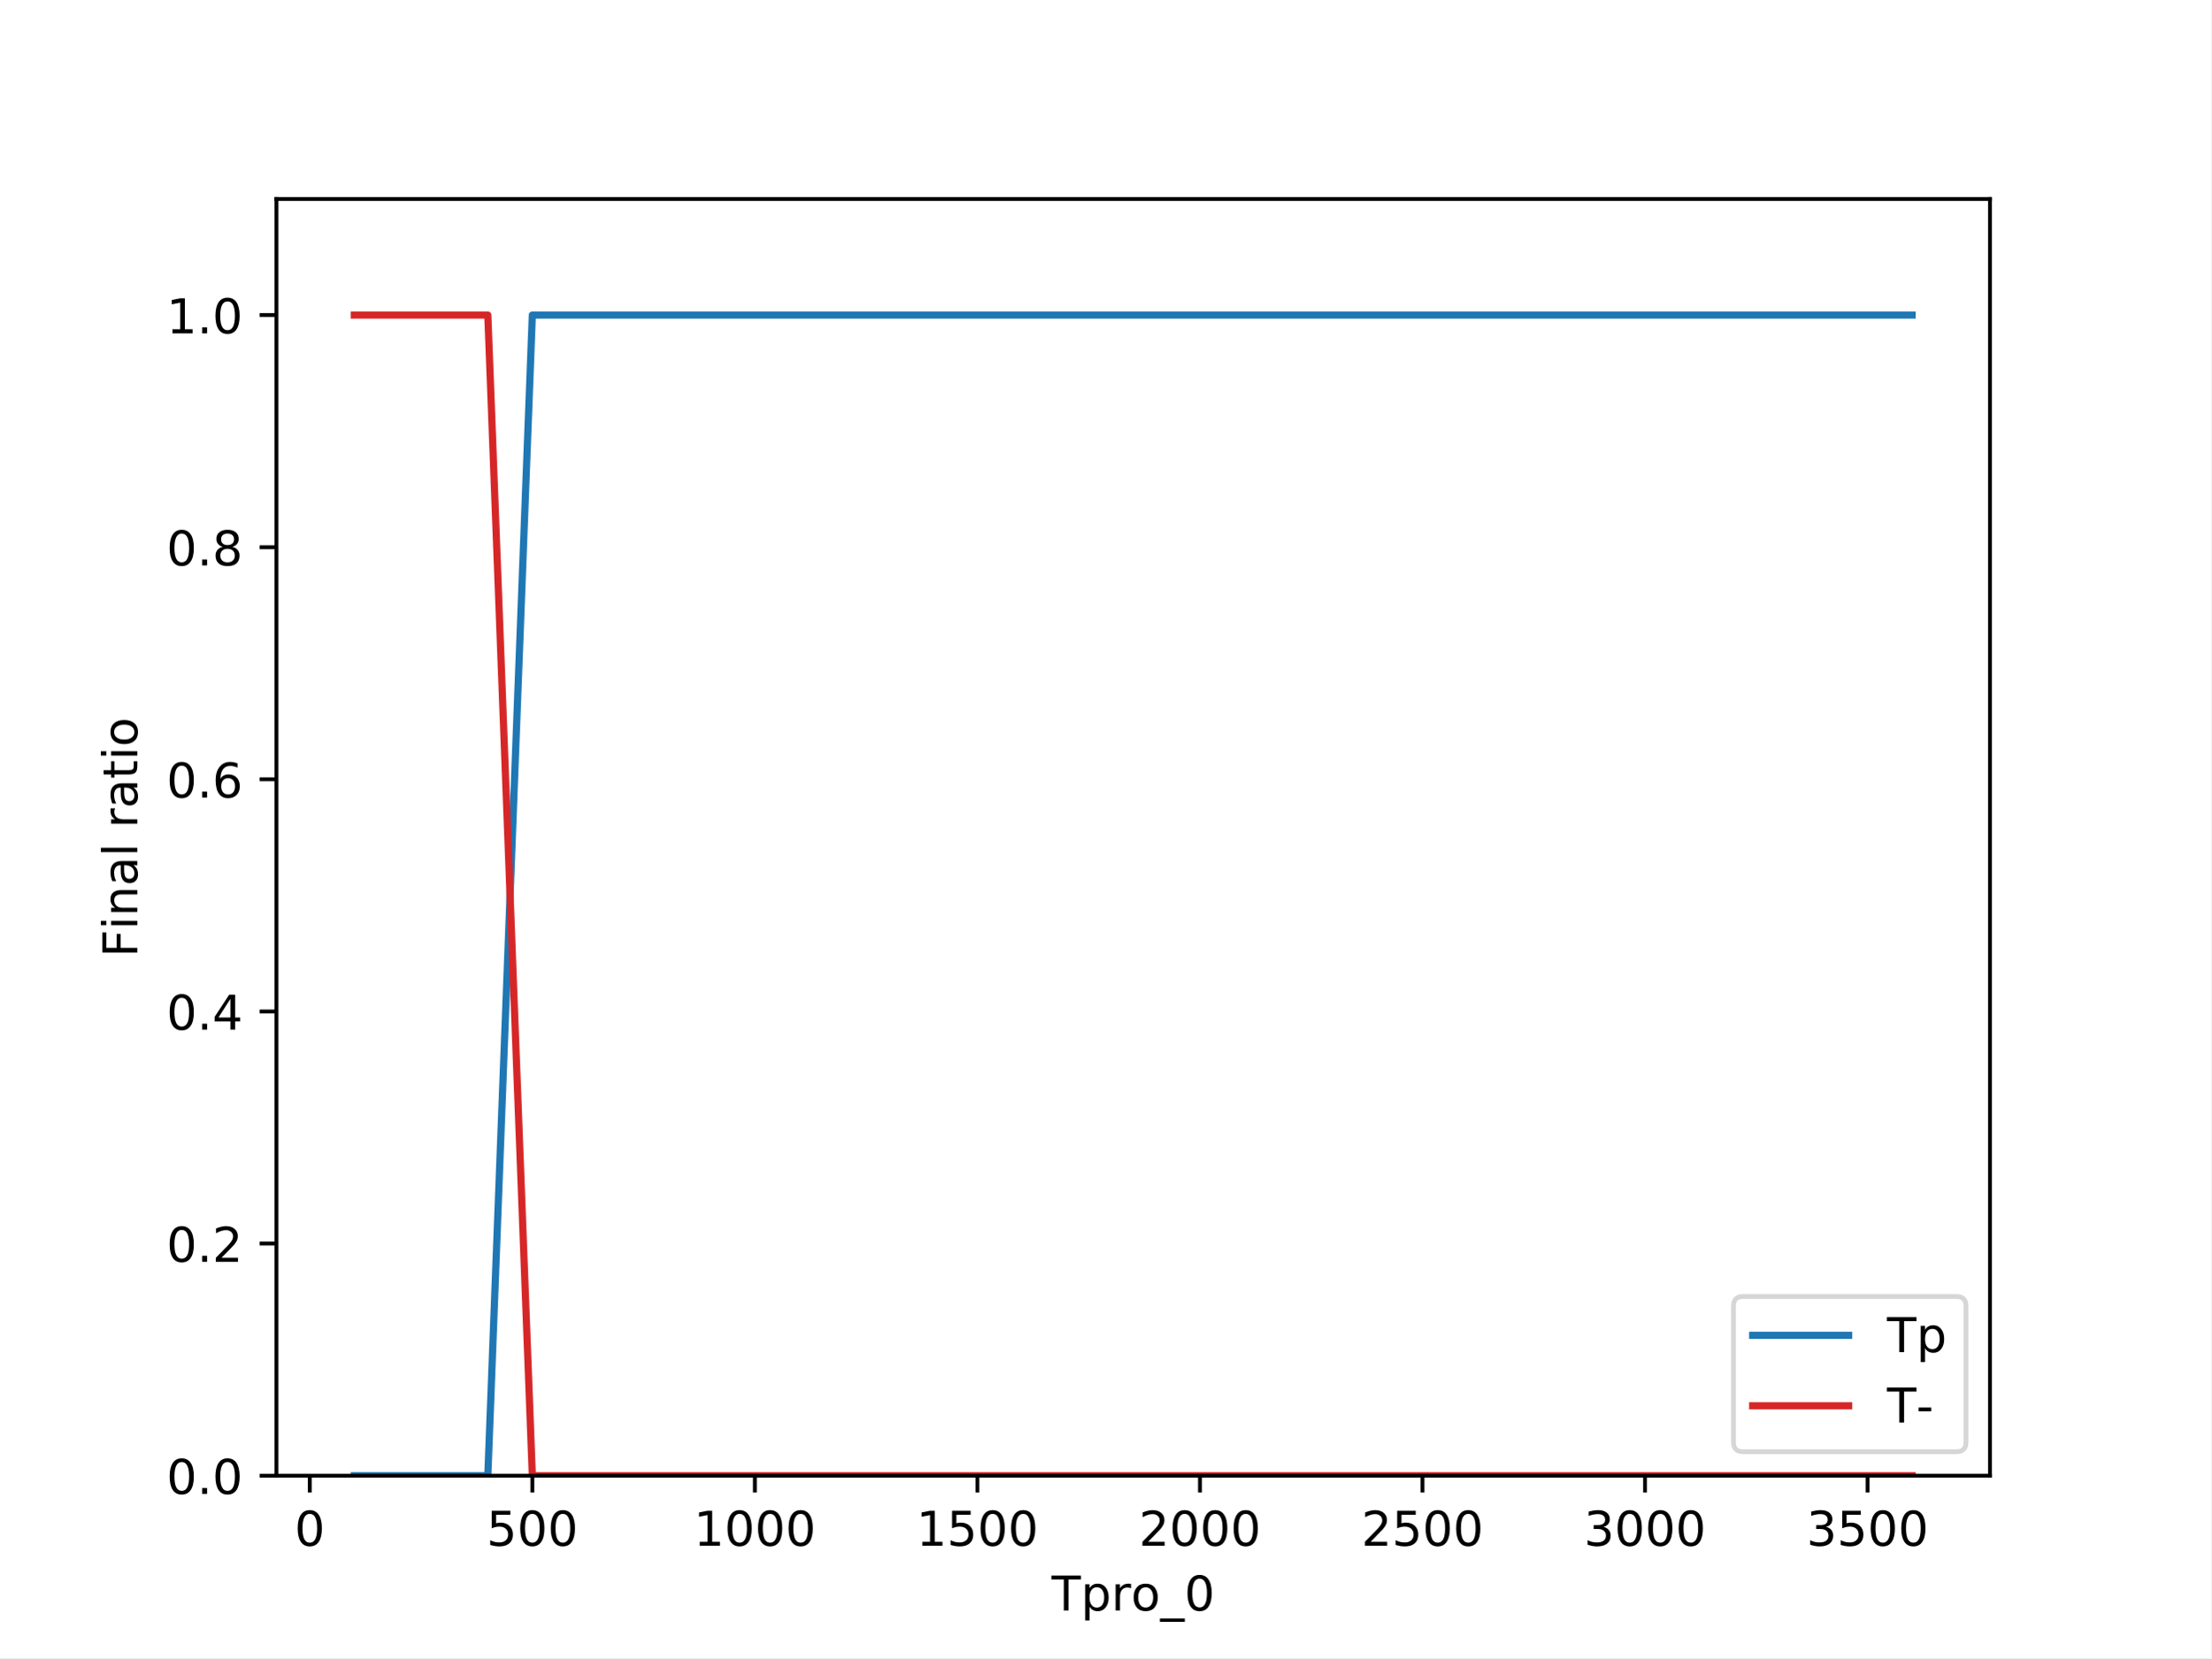
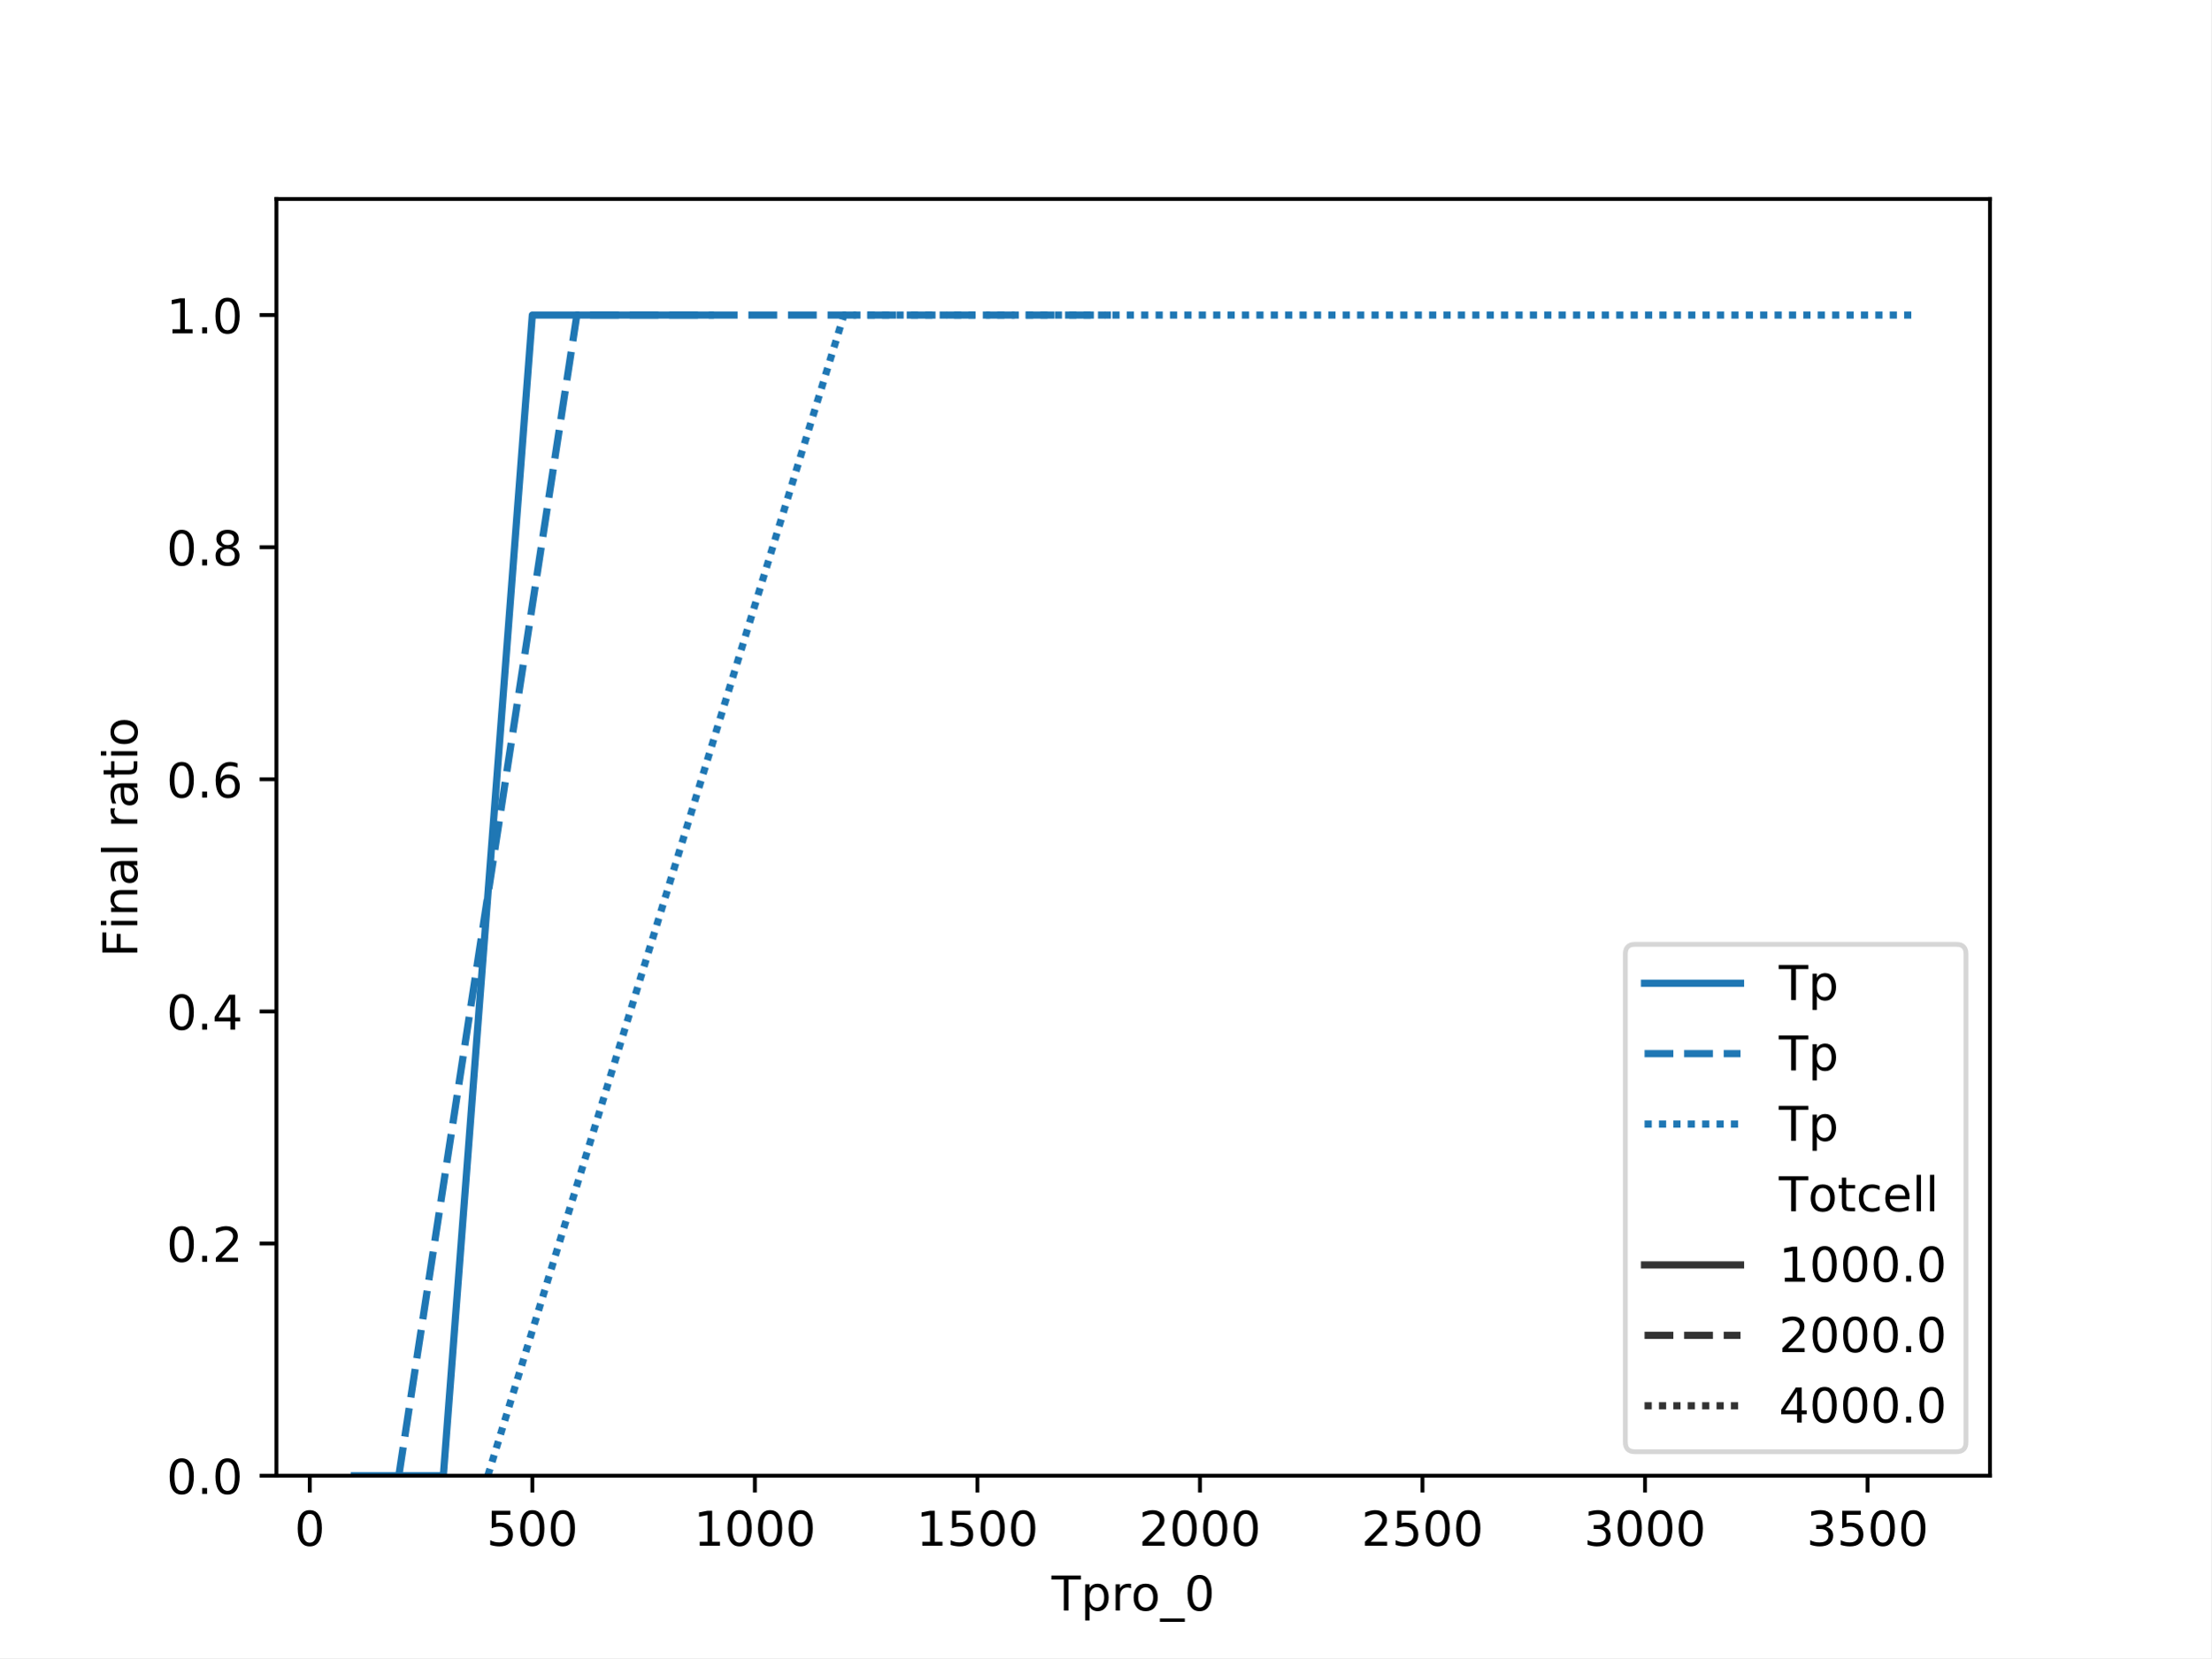
<svg xmlns="http://www.w3.org/2000/svg" xmlns:xlink="http://www.w3.org/1999/xlink" height="345.6pt" version="1.1" viewBox="0 0 460.8 345.6" width="460.8pt">
  <defs>
    <style type="text/css">
*{stroke-linecap:butt;stroke-linejoin:round;}
  </style>
  </defs>
  <g id="figure_1">
    <g id="patch_1">
      <path d="M 0 345.6  L 460.8 345.6  L 460.8 0  L 0 0  z " style="fill:#ffffff;" />
    </g>
    <g id="axes_1">
      <g id="patch_2">
        <path d="M 57.6 307.584  L 414.72 307.584  L 414.72 41.472  L 57.6 41.472  z " style="fill:#ffffff;" />
      </g>
      <g id="matplotlib.axis_1">
        <g id="xtick_1">
          <g id="line2d_1">
            <defs>
              <path d="M 0 0  L 0 3.5  " id="mf138fcffef" style="stroke:#000000;stroke-width:0.8;" />
            </defs>
            <g>
              <use style="stroke:#000000;stroke-width:0.8;" x="64.557" xlink:href="#mf138fcffef" y="307.584" />
            </g>
          </g>
          <g id="text_1">
            <defs>
              <path d="M 31.781 66.406  Q 24.172 66.406 20.328 58.906  Q 16.5 51.422 16.5 36.375  Q 16.5 21.391 20.328 13.891  Q 24.172 6.391 31.781 6.391  Q 39.453 6.391 43.281 13.891  Q 47.125 21.391 47.125 36.375  Q 47.125 51.422 43.281 58.906  Q 39.453 66.406 31.781 66.406  z M 31.781 74.219  Q 44.047 74.219 50.516 64.516  Q 56.984 54.828 56.984 36.375  Q 56.984 17.969 50.516 8.266  Q 44.047 -1.422 31.781 -1.422  Q 19.531 -1.422 13.062 8.266  Q 6.594 17.969 6.594 36.375  Q 6.594 54.828 13.062 64.516  Q 19.531 74.219 31.781 74.219  z " id="DejaVuSans-48" />
            </defs>
            <g transform="translate(61.37563 322.1824)scale(0.1 -0.1)">
              <use xlink:href="#DejaVuSans-48" />
            </g>
          </g>
        </g>
        <g id="xtick_2">
          <g id="line2d_2">
            <g>
              <use style="stroke:#000000;stroke-width:0.8;" x="110.936" xlink:href="#mf138fcffef" y="307.584" />
            </g>
          </g>
          <g id="text_2">
            <defs>
              <path d="M 10.797 72.906  L 49.516 72.906  L 49.516 64.594  L 19.828 64.594  L 19.828 46.734  Q 21.969 47.469 24.109 47.828  Q 26.266 48.188 28.422 48.188  Q 40.625 48.188 47.75 41.5  Q 54.891 34.812 54.891 23.391  Q 54.891 11.625 47.562 5.094  Q 40.234 -1.422 26.906 -1.422  Q 22.312 -1.422 17.547 -0.641  Q 12.797 0.141 7.719 1.703  L 7.719 11.625  Q 12.109 9.234 16.797 8.062  Q 21.484 6.891 26.703 6.891  Q 35.156 6.891 40.078 11.328  Q 45.016 15.766 45.016 23.391  Q 45.016 31 40.078 35.438  Q 35.156 39.891 26.703 39.891  Q 22.75 39.891 18.812 39.016  Q 14.891 38.141 10.797 36.281  z " id="DejaVuSans-53" />
            </defs>
            <g transform="translate(101.3924 322.1824)scale(0.1 -0.1)">
              <use xlink:href="#DejaVuSans-53" />
              <use x="63.623" xlink:href="#DejaVuSans-48" />
              <use x="127.246" xlink:href="#DejaVuSans-48" />
            </g>
          </g>
        </g>
        <g id="xtick_3">
          <g id="line2d_3">
            <g>
              <use style="stroke:#000000;stroke-width:0.8;" x="157.315" xlink:href="#mf138fcffef" y="307.584" />
            </g>
          </g>
          <g id="text_3">
            <defs>
              <path d="M 12.406 8.297  L 28.516 8.297  L 28.516 63.922  L 10.984 60.406  L 10.984 69.391  L 28.422 72.906  L 38.281 72.906  L 38.281 8.297  L 54.391 8.297  L 54.391 0  L 12.406 0  z " id="DejaVuSans-49" />
            </defs>
            <g transform="translate(144.5903 322.1824)scale(0.1 -0.1)">
              <use xlink:href="#DejaVuSans-49" />
              <use x="63.623" xlink:href="#DejaVuSans-48" />
              <use x="127.246" xlink:href="#DejaVuSans-48" />
              <use x="190.869" xlink:href="#DejaVuSans-48" />
            </g>
          </g>
        </g>
        <g id="xtick_4">
          <g id="line2d_4">
            <g>
              <use style="stroke:#000000;stroke-width:0.8;" x="203.695" xlink:href="#mf138fcffef" y="307.584" />
            </g>
          </g>
          <g id="text_4">
            <g transform="translate(190.9695 322.1824)scale(0.1 -0.1)">
              <use xlink:href="#DejaVuSans-49" />
              <use x="63.623" xlink:href="#DejaVuSans-53" />
              <use x="127.246" xlink:href="#DejaVuSans-48" />
              <use x="190.869" xlink:href="#DejaVuSans-48" />
            </g>
          </g>
        </g>
        <g id="xtick_5">
          <g id="line2d_5">
            <g>
              <use style="stroke:#000000;stroke-width:0.8;" x="250.074" xlink:href="#mf138fcffef" y="307.584" />
            </g>
          </g>
          <g id="text_5">
            <defs>
              <path d="M 19.188 8.297  L 53.609 8.297  L 53.609 0  L 7.328 0  L 7.328 8.297  Q 12.938 14.109 22.625 23.891  Q 32.328 33.688 34.812 36.531  Q 39.547 41.844 41.422 45.531  Q 43.312 49.219 43.312 52.781  Q 43.312 58.594 39.234 62.25  Q 35.156 65.922 28.609 65.922  Q 23.969 65.922 18.812 64.312  Q 13.672 62.703 7.812 59.422  L 7.812 69.391  Q 13.766 71.781 18.938 73  Q 24.125 74.219 28.422 74.219  Q 39.75 74.219 46.484 68.547  Q 53.219 62.891 53.219 53.422  Q 53.219 48.922 51.531 44.891  Q 49.859 40.875 45.406 35.406  Q 44.188 33.984 37.641 27.219  Q 31.109 20.453 19.188 8.297  z " id="DejaVuSans-50" />
            </defs>
            <g transform="translate(237.3488 322.1824)scale(0.1 -0.1)">
              <use xlink:href="#DejaVuSans-50" />
              <use x="63.623" xlink:href="#DejaVuSans-48" />
              <use x="127.246" xlink:href="#DejaVuSans-48" />
              <use x="190.869" xlink:href="#DejaVuSans-48" />
            </g>
          </g>
        </g>
        <g id="xtick_6">
          <g id="line2d_6">
            <g>
              <use style="stroke:#000000;stroke-width:0.8;" x="296.453" xlink:href="#mf138fcffef" y="307.584" />
            </g>
          </g>
          <g id="text_6">
            <g transform="translate(283.728 322.1824)scale(0.1 -0.1)">
              <use xlink:href="#DejaVuSans-50" />
              <use x="63.623" xlink:href="#DejaVuSans-53" />
              <use x="127.246" xlink:href="#DejaVuSans-48" />
              <use x="190.869" xlink:href="#DejaVuSans-48" />
            </g>
          </g>
        </g>
        <g id="xtick_7">
          <g id="line2d_7">
            <g>
              <use style="stroke:#000000;stroke-width:0.8;" x="342.832" xlink:href="#mf138fcffef" y="307.584" />
            </g>
          </g>
          <g id="text_7">
            <defs>
              <path d="M 40.578 39.312  Q 47.656 37.797 51.625 33  Q 55.609 28.219 55.609 21.188  Q 55.609 10.406 48.188 4.484  Q 40.766 -1.422 27.094 -1.422  Q 22.516 -1.422 17.656 -0.516  Q 12.797 0.391 7.625 2.203  L 7.625 11.719  Q 11.719 9.328 16.594 8.109  Q 21.484 6.891 26.812 6.891  Q 36.078 6.891 40.938 10.547  Q 45.797 14.203 45.797 21.188  Q 45.797 27.641 41.281 31.266  Q 36.766 34.906 28.719 34.906  L 20.219 34.906  L 20.219 43.016  L 29.109 43.016  Q 36.375 43.016 40.234 45.922  Q 44.094 48.828 44.094 54.297  Q 44.094 59.906 40.109 62.906  Q 36.141 65.922 28.719 65.922  Q 24.656 65.922 20.016 65.031  Q 15.375 64.156 9.812 62.312  L 9.812 71.094  Q 15.438 72.656 20.344 73.438  Q 25.25 74.219 29.594 74.219  Q 40.828 74.219 47.359 69.109  Q 53.906 64.016 53.906 55.328  Q 53.906 49.266 50.438 45.094  Q 46.969 40.922 40.578 39.312  z " id="DejaVuSans-51" />
            </defs>
            <g transform="translate(330.1072 322.1824)scale(0.1 -0.1)">
              <use xlink:href="#DejaVuSans-51" />
              <use x="63.623" xlink:href="#DejaVuSans-48" />
              <use x="127.246" xlink:href="#DejaVuSans-48" />
              <use x="190.869" xlink:href="#DejaVuSans-48" />
            </g>
          </g>
        </g>
        <g id="xtick_8">
          <g id="line2d_8">
            <g>
              <use style="stroke:#000000;stroke-width:0.8;" x="389.211" xlink:href="#mf138fcffef" y="307.584" />
            </g>
          </g>
          <g id="text_8">
            <g transform="translate(376.4864 322.1824)scale(0.1 -0.1)">
              <use xlink:href="#DejaVuSans-51" />
              <use x="63.623" xlink:href="#DejaVuSans-53" />
              <use x="127.246" xlink:href="#DejaVuSans-48" />
              <use x="190.869" xlink:href="#DejaVuSans-48" />
            </g>
          </g>
        </g>
        <g id="text_9">
          <defs>
            <path d="M -0.297 72.906  L 61.375 72.906  L 61.375 64.594  L 35.5 64.594  L 35.5 0  L 25.594 0  L 25.594 64.594  L -0.297 64.594  z " id="DejaVuSans-84" />
            <path d="M 18.109 8.203  L 18.109 -20.797  L 9.078 -20.797  L 9.078 54.688  L 18.109 54.688  L 18.109 46.391  Q 20.953 51.266 25.266 53.625  Q 29.594 56 35.594 56  Q 45.562 56 51.781 48.094  Q 58.016 40.188 58.016 27.297  Q 58.016 14.406 51.781 6.484  Q 45.562 -1.422 35.594 -1.422  Q 29.594 -1.422 25.266 0.953  Q 20.953 3.328 18.109 8.203  z M 48.688 27.297  Q 48.688 37.203 44.609 42.844  Q 40.531 48.484 33.406 48.484  Q 26.266 48.484 22.188 42.844  Q 18.109 37.203 18.109 27.297  Q 18.109 17.391 22.188 11.75  Q 26.266 6.109 33.406 6.109  Q 40.531 6.109 44.609 11.75  Q 48.688 17.391 48.688 27.297  z " id="DejaVuSans-112" />
            <path d="M 41.109 46.297  Q 39.594 47.172 37.812 47.578  Q 36.031 48 33.891 48  Q 26.266 48 22.188 43.047  Q 18.109 38.094 18.109 28.812  L 18.109 0  L 9.078 0  L 9.078 54.688  L 18.109 54.688  L 18.109 46.188  Q 20.953 51.172 25.484 53.578  Q 30.031 56 36.531 56  Q 37.453 56 38.578 55.875  Q 39.703 55.766 41.062 55.516  z " id="DejaVuSans-114" />
            <path d="M 30.609 48.391  Q 23.391 48.391 19.188 42.75  Q 14.984 37.109 14.984 27.297  Q 14.984 17.484 19.156 11.844  Q 23.344 6.203 30.609 6.203  Q 37.797 6.203 41.984 11.859  Q 46.188 17.531 46.188 27.297  Q 46.188 37.016 41.984 42.703  Q 37.797 48.391 30.609 48.391  z M 30.609 56  Q 42.328 56 49.016 48.375  Q 55.719 40.766 55.719 27.297  Q 55.719 13.875 49.016 6.219  Q 42.328 -1.422 30.609 -1.422  Q 18.844 -1.422 12.172 6.219  Q 5.516 13.875 5.516 27.297  Q 5.516 40.766 12.172 48.375  Q 18.844 56 30.609 56  z " id="DejaVuSans-111" />
            <path d="M 50.984 -16.609  L 50.984 -23.578  L -0.984 -23.578  L -0.984 -16.609  z " id="DejaVuSans-95" />
          </defs>
          <g transform="translate(219.1373 335.684)scale(0.1 -0.1)">
            <use xlink:href="#DejaVuSans-84" />
            <use x="61.084" xlink:href="#DejaVuSans-112" />
            <use x="124.561" xlink:href="#DejaVuSans-114" />
            <use x="165.643" xlink:href="#DejaVuSans-111" />
            <use x="226.824" xlink:href="#DejaVuSans-95" />
            <use x="276.824" xlink:href="#DejaVuSans-48" />
          </g>
        </g>
      </g>
      <g id="matplotlib.axis_2">
        <g id="ytick_1">
          <g id="line2d_9">
            <defs>
              <path d="M 0 0  L -3.5 0  " id="mfd2aa10084" style="stroke:#000000;stroke-width:0.8;" />
            </defs>
            <g>
              <use style="stroke:#000000;stroke-width:0.8;" x="57.6" xlink:href="#mfd2aa10084" y="307.584" />
            </g>
          </g>
          <g id="text_10">
            <defs>
              <path d="M 10.688 12.406  L 21 12.406  L 21 0  L 10.688 0  z " id="DejaVuSans-46" />
            </defs>
            <g transform="translate(34.69687 311.3832)scale(0.1 -0.1)">
              <use xlink:href="#DejaVuSans-48" />
              <use x="63.623" xlink:href="#DejaVuSans-46" />
              <use x="95.41" xlink:href="#DejaVuSans-48" />
            </g>
          </g>
        </g>
        <g id="ytick_2">
          <g id="line2d_10">
            <g>
              <use style="stroke:#000000;stroke-width:0.8;" x="57.6" xlink:href="#mfd2aa10084" y="259.2" />
            </g>
          </g>
          <g id="text_11">
            <g transform="translate(34.69687 262.9992)scale(0.1 -0.1)">
              <use xlink:href="#DejaVuSans-48" />
              <use x="63.623" xlink:href="#DejaVuSans-46" />
              <use x="95.41" xlink:href="#DejaVuSans-50" />
            </g>
          </g>
        </g>
        <g id="ytick_3">
          <g id="line2d_11">
            <g>
              <use style="stroke:#000000;stroke-width:0.8;" x="57.6" xlink:href="#mfd2aa10084" y="210.816" />
            </g>
          </g>
          <g id="text_12">
            <defs>
              <path d="M 37.797 64.312  L 12.891 25.391  L 37.797 25.391  z M 35.203 72.906  L 47.609 72.906  L 47.609 25.391  L 58.016 25.391  L 58.016 17.188  L 47.609 17.188  L 47.609 0  L 37.797 0  L 37.797 17.188  L 4.891 17.188  L 4.891 26.703  z " id="DejaVuSans-52" />
            </defs>
            <g transform="translate(34.69687 214.6152)scale(0.1 -0.1)">
              <use xlink:href="#DejaVuSans-48" />
              <use x="63.623" xlink:href="#DejaVuSans-46" />
              <use x="95.41" xlink:href="#DejaVuSans-52" />
            </g>
          </g>
        </g>
        <g id="ytick_4">
          <g id="line2d_12">
            <g>
              <use style="stroke:#000000;stroke-width:0.8;" x="57.6" xlink:href="#mfd2aa10084" y="162.432" />
            </g>
          </g>
          <g id="text_13">
            <defs>
              <path d="M 33.016 40.375  Q 26.375 40.375 22.484 35.828  Q 18.609 31.297 18.609 23.391  Q 18.609 15.531 22.484 10.953  Q 26.375 6.391 33.016 6.391  Q 39.656 6.391 43.531 10.953  Q 47.406 15.531 47.406 23.391  Q 47.406 31.297 43.531 35.828  Q 39.656 40.375 33.016 40.375  z M 52.594 71.297  L 52.594 62.312  Q 48.875 64.062 45.094 64.984  Q 41.312 65.922 37.594 65.922  Q 27.828 65.922 22.672 59.328  Q 17.531 52.734 16.797 39.406  Q 19.672 43.656 24.016 45.922  Q 28.375 48.188 33.594 48.188  Q 44.578 48.188 50.953 41.516  Q 57.328 34.859 57.328 23.391  Q 57.328 12.156 50.688 5.359  Q 44.047 -1.422 33.016 -1.422  Q 20.359 -1.422 13.672 8.266  Q 6.984 17.969 6.984 36.375  Q 6.984 53.656 15.188 63.938  Q 23.391 74.219 37.203 74.219  Q 40.922 74.219 44.703 73.484  Q 48.484 72.75 52.594 71.297  z " id="DejaVuSans-54" />
            </defs>
            <g transform="translate(34.69687 166.2312)scale(0.1 -0.1)">
              <use xlink:href="#DejaVuSans-48" />
              <use x="63.623" xlink:href="#DejaVuSans-46" />
              <use x="95.41" xlink:href="#DejaVuSans-54" />
            </g>
          </g>
        </g>
        <g id="ytick_5">
          <g id="line2d_13">
            <g>
              <use style="stroke:#000000;stroke-width:0.8;" x="57.6" xlink:href="#mfd2aa10084" y="114.048" />
            </g>
          </g>
          <g id="text_14">
            <defs>
              <path d="M 31.781 34.625  Q 24.75 34.625 20.719 30.859  Q 16.703 27.094 16.703 20.516  Q 16.703 13.922 20.719 10.156  Q 24.75 6.391 31.781 6.391  Q 38.812 6.391 42.859 10.172  Q 46.922 13.969 46.922 20.516  Q 46.922 27.094 42.891 30.859  Q 38.875 34.625 31.781 34.625  z M 21.922 38.812  Q 15.578 40.375 12.031 44.719  Q 8.5 49.078 8.5 55.328  Q 8.5 64.062 14.719 69.141  Q 20.953 74.219 31.781 74.219  Q 42.672 74.219 48.875 69.141  Q 55.078 64.062 55.078 55.328  Q 55.078 49.078 51.531 44.719  Q 48 40.375 41.703 38.812  Q 48.828 37.156 52.797 32.312  Q 56.781 27.484 56.781 20.516  Q 56.781 9.906 50.312 4.234  Q 43.844 -1.422 31.781 -1.422  Q 19.734 -1.422 13.25 4.234  Q 6.781 9.906 6.781 20.516  Q 6.781 27.484 10.781 32.312  Q 14.797 37.156 21.922 38.812  z M 18.312 54.391  Q 18.312 48.734 21.844 45.562  Q 25.391 42.391 31.781 42.391  Q 38.141 42.391 41.719 45.562  Q 45.312 48.734 45.312 54.391  Q 45.312 60.062 41.719 63.234  Q 38.141 66.406 31.781 66.406  Q 25.391 66.406 21.844 63.234  Q 18.312 60.062 18.312 54.391  z " id="DejaVuSans-56" />
            </defs>
            <g transform="translate(34.69687 117.8472)scale(0.1 -0.1)">
              <use xlink:href="#DejaVuSans-48" />
              <use x="63.623" xlink:href="#DejaVuSans-46" />
              <use x="95.41" xlink:href="#DejaVuSans-56" />
            </g>
          </g>
        </g>
        <g id="ytick_6">
          <g id="line2d_14">
            <g>
              <use style="stroke:#000000;stroke-width:0.8;" x="57.6" xlink:href="#mfd2aa10084" y="65.664" />
            </g>
          </g>
          <g id="text_15">
            <g transform="translate(34.69687 69.46322)scale(0.1 -0.1)">
              <use xlink:href="#DejaVuSans-49" />
              <use x="63.623" xlink:href="#DejaVuSans-46" />
              <use x="95.41" xlink:href="#DejaVuSans-48" />
            </g>
          </g>
        </g>
        <g id="text_16">
          <defs>
            <path d="M 9.812 72.906  L 51.703 72.906  L 51.703 64.594  L 19.672 64.594  L 19.672 43.109  L 48.578 43.109  L 48.578 34.812  L 19.672 34.812  L 19.672 0  L 9.812 0  z " id="DejaVuSans-70" />
            <path d="M 9.422 54.688  L 18.406 54.688  L 18.406 0  L 9.422 0  z M 9.422 75.984  L 18.406 75.984  L 18.406 64.594  L 9.422 64.594  z " id="DejaVuSans-105" />
            <path d="M 54.891 33.016  L 54.891 0  L 45.906 0  L 45.906 32.719  Q 45.906 40.484 42.875 44.328  Q 39.844 48.188 33.797 48.188  Q 26.516 48.188 22.312 43.547  Q 18.109 38.922 18.109 30.906  L 18.109 0  L 9.078 0  L 9.078 54.688  L 18.109 54.688  L 18.109 46.188  Q 21.344 51.125 25.703 53.562  Q 30.078 56 35.797 56  Q 45.219 56 50.047 50.172  Q 54.891 44.344 54.891 33.016  z " id="DejaVuSans-110" />
            <path d="M 34.281 27.484  Q 23.391 27.484 19.188 25  Q 14.984 22.516 14.984 16.5  Q 14.984 11.719 18.141 8.906  Q 21.297 6.109 26.703 6.109  Q 34.188 6.109 38.703 11.406  Q 43.219 16.703 43.219 25.484  L 43.219 27.484  z M 52.203 31.203  L 52.203 0  L 43.219 0  L 43.219 8.297  Q 40.141 3.328 35.547 0.953  Q 30.953 -1.422 24.312 -1.422  Q 15.922 -1.422 10.953 3.297  Q 6 8.016 6 15.922  Q 6 25.141 12.172 29.828  Q 18.359 34.516 30.609 34.516  L 43.219 34.516  L 43.219 35.406  Q 43.219 41.609 39.141 45  Q 35.062 48.391 27.688 48.391  Q 23 48.391 18.547 47.266  Q 14.109 46.141 10.016 43.891  L 10.016 52.203  Q 14.938 54.109 19.578 55.047  Q 24.219 56 28.609 56  Q 40.484 56 46.344 49.844  Q 52.203 43.703 52.203 31.203  z " id="DejaVuSans-97" />
            <path d="M 9.422 75.984  L 18.406 75.984  L 18.406 0  L 9.422 0  z " id="DejaVuSans-108" />
            <path id="DejaVuSans-32" />
            <path d="M 18.312 70.219  L 18.312 54.688  L 36.812 54.688  L 36.812 47.703  L 18.312 47.703  L 18.312 18.016  Q 18.312 11.328 20.141 9.422  Q 21.969 7.516 27.594 7.516  L 36.812 7.516  L 36.812 0  L 27.594 0  Q 17.188 0 13.234 3.875  Q 9.281 7.766 9.281 18.016  L 9.281 47.703  L 2.688 47.703  L 2.688 54.688  L 9.281 54.688  L 9.281 70.219  z " id="DejaVuSans-116" />
          </defs>
          <g transform="translate(28.61719 199.5264)rotate(-90)scale(0.1 -0.1)">
            <use xlink:href="#DejaVuSans-70" />
            <use x="57.41" xlink:href="#DejaVuSans-105" />
            <use x="85.193" xlink:href="#DejaVuSans-110" />
            <use x="148.572" xlink:href="#DejaVuSans-97" />
            <use x="209.852" xlink:href="#DejaVuSans-108" />
            <use x="237.635" xlink:href="#DejaVuSans-32" />
            <use x="269.422" xlink:href="#DejaVuSans-114" />
            <use x="310.535" xlink:href="#DejaVuSans-97" />
            <use x="371.814" xlink:href="#DejaVuSans-116" />
            <use x="411.023" xlink:href="#DejaVuSans-105" />
            <use x="438.807" xlink:href="#DejaVuSans-111" />
          </g>
        </g>
      </g>
      <g id="line2d_15">
-         <path clip-path="url(#p1f7506bd22)" d="M 73.833 307.584  L 83.109 307.584  L 92.384 307.584  L 101.66 307.584  L 110.936 65.664  L 120.212 65.664  L 129.488 65.664  L 148.039 65.664  L 157.315 65.664  L 175.867 65.664  L 194.419 65.664  L 231.522 65.664  L 250.074 65.664  L 324.281 65.664  L 398.487 65.664  " style="fill:none;stroke:#1f77b4;stroke-linecap:square;stroke-width:1.5;" />
+         <path clip-path="url(#p1f7506bd22)" d="M 73.833 307.584  L 92.384 307.584  L 110.936 65.664  L 129.488 65.664  L 148.039 65.664  " style="fill:none;stroke:#1f77b4;stroke-linecap:square;stroke-width:1.5;" />
      </g>
      <g id="line2d_16">
-         <path clip-path="url(#p1f7506bd22)" d="M 73.833 65.664  L 83.109 65.664  L 92.384 65.664  L 101.66 65.664  L 110.936 307.584  L 120.212 307.584  L 129.488 307.584  L 148.039 307.584  L 157.315 307.584  L 175.867 307.584  L 194.419 307.584  L 231.522 307.584  L 250.074 307.584  L 324.281 307.584  L 398.487 307.584  " style="fill:none;stroke:#d62728;stroke-linecap:square;stroke-width:1.5;" />
-       </g>
+         <path clip-path="url(#p1f7506bd22)" d="M 83.109 307.584  L 120.212 65.664  L 157.315 65.664  L 194.419 65.664  L 231.522 65.664  " style="fill:none;stroke:#1f77b4;stroke-dasharray:6,2.25;stroke-dashoffset:0;stroke-width:1.5;" />
+       </g>
+       <g id="line2d_17">
+         <path clip-path="url(#p1f7506bd22)" d="M 101.66 307.584  L 175.867 65.664  L 250.074 65.664  L 324.281 65.664  L 398.487 65.664  " style="fill:none;stroke:#1f77b4;stroke-dasharray:1.5,1.5;stroke-dashoffset:0;stroke-width:1.5;" />
+       </g>
+       <g id="line2d_18" />
+       <g id="line2d_19" />
+       <g id="line2d_20" />
+       <g id="line2d_21" />
      <g id="patch_3">
        <path d="M 57.6 307.584  L 57.6 41.472  " style="fill:none;stroke:#000000;stroke-linecap:square;stroke-linejoin:miter;stroke-width:0.8;" />
      </g>
      <g id="patch_4">
        <path d="M 414.72 307.584  L 414.72 41.472  " style="fill:none;stroke:#000000;stroke-linecap:square;stroke-linejoin:miter;stroke-width:0.8;" />
      </g>
      <g id="patch_5">
        <path d="M 57.6 307.584  L 414.72 307.584  " style="fill:none;stroke:#000000;stroke-linecap:square;stroke-linejoin:miter;stroke-width:0.8;" />
      </g>
      <g id="patch_6">
        <path d="M 57.6 41.472  L 414.72 41.472  " style="fill:none;stroke:#000000;stroke-linecap:square;stroke-linejoin:miter;stroke-width:0.8;" />
      </g>
      <g id="legend_1">
        <g id="patch_7">
-           <path d="M 363.264 302.584  L 407.72 302.584  Q 409.72 302.584 409.72 300.584  L 409.72 272.228  Q 409.72 270.228 407.72 270.228  L 363.264 270.228  Q 361.264 270.228 361.264 272.228  L 361.264 300.584  Q 361.264 302.584 363.264 302.584  z " style="fill:#ffffff;opacity:0.8;stroke:#cccccc;stroke-linejoin:miter;" />
-         </g>
-         <g id="line2d_17">
-           <path d="M 365.264 278.326  L 385.264 278.326  " style="fill:none;stroke:#1f77b4;stroke-linecap:square;stroke-width:1.5;" />
-         </g>
-         <g id="line2d_18" />
+           <path d="M 340.729 302.584  L 407.72 302.584  Q 409.72 302.584 409.72 300.584  L 409.72 198.837  Q 409.72 196.837 407.72 196.837  L 340.729 196.837  Q 338.729 196.837 338.729 198.837  L 338.729 300.584  Q 338.729 302.584 340.729 302.584  z " style="fill:#ffffff;opacity:0.8;stroke:#cccccc;stroke-linejoin:miter;" />
+         </g>
+         <g id="line2d_22">
+           <path d="M 342.729 204.936  L 362.729 204.936  " style="fill:none;stroke:#1f77b4;stroke-linecap:square;stroke-width:1.5;" />
+         </g>
+         <g id="line2d_23" />
        <g id="text_17">
-           <g transform="translate(393.2638 281.8262)scale(0.1 -0.1)">
+           <g transform="translate(370.7294 208.4356)scale(0.1 -0.1)">
            <use xlink:href="#DejaVuSans-84" />
            <use x="61.084" xlink:href="#DejaVuSans-112" />
          </g>
        </g>
-         <g id="line2d_19">
-           <path d="M 365.264 293.004  L 385.264 293.004  " style="fill:none;stroke:#d62728;stroke-linecap:square;stroke-width:1.5;" />
-         </g>
-         <g id="line2d_20" />
+         <g id="line2d_24">
+           <path d="M 342.729 219.614  L 362.729 219.614  " style="fill:none;stroke:#1f77b4;stroke-dasharray:6,2.25;stroke-dashoffset:0;stroke-width:1.5;" />
+         </g>
+         <g id="line2d_25" />
        <g id="text_18">
+           <g transform="translate(370.7294 223.1137)scale(0.1 -0.1)">
+             <use xlink:href="#DejaVuSans-84" />
+             <use x="61.084" xlink:href="#DejaVuSans-112" />
+           </g>
+         </g>
+         <g id="line2d_26">
+           <path d="M 342.729 234.292  L 362.729 234.292  " style="fill:none;stroke:#1f77b4;stroke-dasharray:1.5,1.5;stroke-dashoffset:0;stroke-width:1.5;" />
+         </g>
+         <g id="line2d_27" />
+         <g id="text_19">
+           <g transform="translate(370.7294 237.7918)scale(0.1 -0.1)">
+             <use xlink:href="#DejaVuSans-84" />
+             <use x="61.084" xlink:href="#DejaVuSans-112" />
+           </g>
+         </g>
+         <g id="line2d_28">
+           <path d="M 342.729 248.97  L 362.729 248.97  " style="fill:none;" />
+         </g>
+         <g id="line2d_29" />
+         <g id="text_20">
          <defs>
-             <path d="M 4.891 31.391  L 31.203 31.391  L 31.203 23.391  L 4.891 23.391  z " id="DejaVuSans-45" />
+             <path d="M 48.781 52.594  L 48.781 44.188  Q 44.969 46.297 41.141 47.344  Q 37.312 48.391 33.406 48.391  Q 24.656 48.391 19.812 42.844  Q 14.984 37.312 14.984 27.297  Q 14.984 17.281 19.812 11.734  Q 24.656 6.203 33.406 6.203  Q 37.312 6.203 41.141 7.25  Q 44.969 8.297 48.781 10.406  L 48.781 2.094  Q 45.016 0.344 40.984 -0.531  Q 36.969 -1.422 32.422 -1.422  Q 20.062 -1.422 12.781 6.344  Q 5.516 14.109 5.516 27.297  Q 5.516 40.672 12.859 48.328  Q 20.219 56 33.016 56  Q 37.156 56 41.109 55.141  Q 45.062 54.297 48.781 52.594  z " id="DejaVuSans-99" />
+             <path d="M 56.203 29.594  L 56.203 25.203  L 14.891 25.203  Q 15.484 15.922 20.484 11.062  Q 25.484 6.203 34.422 6.203  Q 39.594 6.203 44.453 7.469  Q 49.312 8.734 54.109 11.281  L 54.109 2.781  Q 49.266 0.734 44.188 -0.344  Q 39.109 -1.422 33.891 -1.422  Q 20.797 -1.422 13.156 6.188  Q 5.516 13.812 5.516 26.812  Q 5.516 40.234 12.766 48.109  Q 20.016 56 32.328 56  Q 43.359 56 49.781 48.891  Q 56.203 41.797 56.203 29.594  z M 47.219 32.234  Q 47.125 39.594 43.094 43.984  Q 39.062 48.391 32.422 48.391  Q 24.906 48.391 20.391 44.141  Q 15.875 39.891 15.188 32.172  z " id="DejaVuSans-101" />
          </defs>
-           <g transform="translate(393.2638 296.5043)scale(0.1 -0.1)">
+           <g transform="translate(370.7294 252.4699)scale(0.1 -0.1)">
            <use xlink:href="#DejaVuSans-84" />
-             <use x="60.943" xlink:href="#DejaVuSans-45" />
+             <use x="60.818" xlink:href="#DejaVuSans-111" />
+             <use x="122" xlink:href="#DejaVuSans-116" />
+             <use x="161.209" xlink:href="#DejaVuSans-99" />
+             <use x="216.189" xlink:href="#DejaVuSans-101" />
+             <use x="277.713" xlink:href="#DejaVuSans-108" />
+             <use x="305.496" xlink:href="#DejaVuSans-108" />
+           </g>
+         </g>
+         <g id="line2d_30">
+           <path d="M 342.729 263.648  L 362.729 263.648  " style="fill:none;stroke:#333333;stroke-linecap:square;stroke-width:1.5;" />
+         </g>
+         <g id="line2d_31" />
+         <g id="text_21">
+           <g transform="translate(370.7294 267.1481)scale(0.1 -0.1)">
+             <use xlink:href="#DejaVuSans-49" />
+             <use x="63.623" xlink:href="#DejaVuSans-48" />
+             <use x="127.246" xlink:href="#DejaVuSans-48" />
+             <use x="190.869" xlink:href="#DejaVuSans-48" />
+             <use x="254.492" xlink:href="#DejaVuSans-46" />
+             <use x="286.279" xlink:href="#DejaVuSans-48" />
+           </g>
+         </g>
+         <g id="line2d_32">
+           <path d="M 342.729 278.326  L 362.729 278.326  " style="fill:none;stroke:#333333;stroke-dasharray:6,2.25;stroke-dashoffset:0;stroke-width:1.5;" />
+         </g>
+         <g id="line2d_33" />
+         <g id="text_22">
+           <g transform="translate(370.7294 281.8262)scale(0.1 -0.1)">
+             <use xlink:href="#DejaVuSans-50" />
+             <use x="63.623" xlink:href="#DejaVuSans-48" />
+             <use x="127.246" xlink:href="#DejaVuSans-48" />
+             <use x="190.869" xlink:href="#DejaVuSans-48" />
+             <use x="254.492" xlink:href="#DejaVuSans-46" />
+             <use x="286.279" xlink:href="#DejaVuSans-48" />
+           </g>
+         </g>
+         <g id="line2d_34">
+           <path d="M 342.729 293.004  L 362.729 293.004  " style="fill:none;stroke:#333333;stroke-dasharray:1.5,1.5;stroke-dashoffset:0;stroke-width:1.5;" />
+         </g>
+         <g id="line2d_35" />
+         <g id="text_23">
+           <g transform="translate(370.7294 296.5043)scale(0.1 -0.1)">
+             <use xlink:href="#DejaVuSans-52" />
+             <use x="63.623" xlink:href="#DejaVuSans-48" />
+             <use x="127.246" xlink:href="#DejaVuSans-48" />
+             <use x="190.869" xlink:href="#DejaVuSans-48" />
+             <use x="254.492" xlink:href="#DejaVuSans-46" />
+             <use x="286.279" xlink:href="#DejaVuSans-48" />
          </g>
        </g>
      </g>
    </g>
  </g>
  <defs>
    <clipPath id="p1f7506bd22">
      <rect height="266.112" width="357.12" x="57.6" y="41.472" />
    </clipPath>
  </defs>
</svg>
